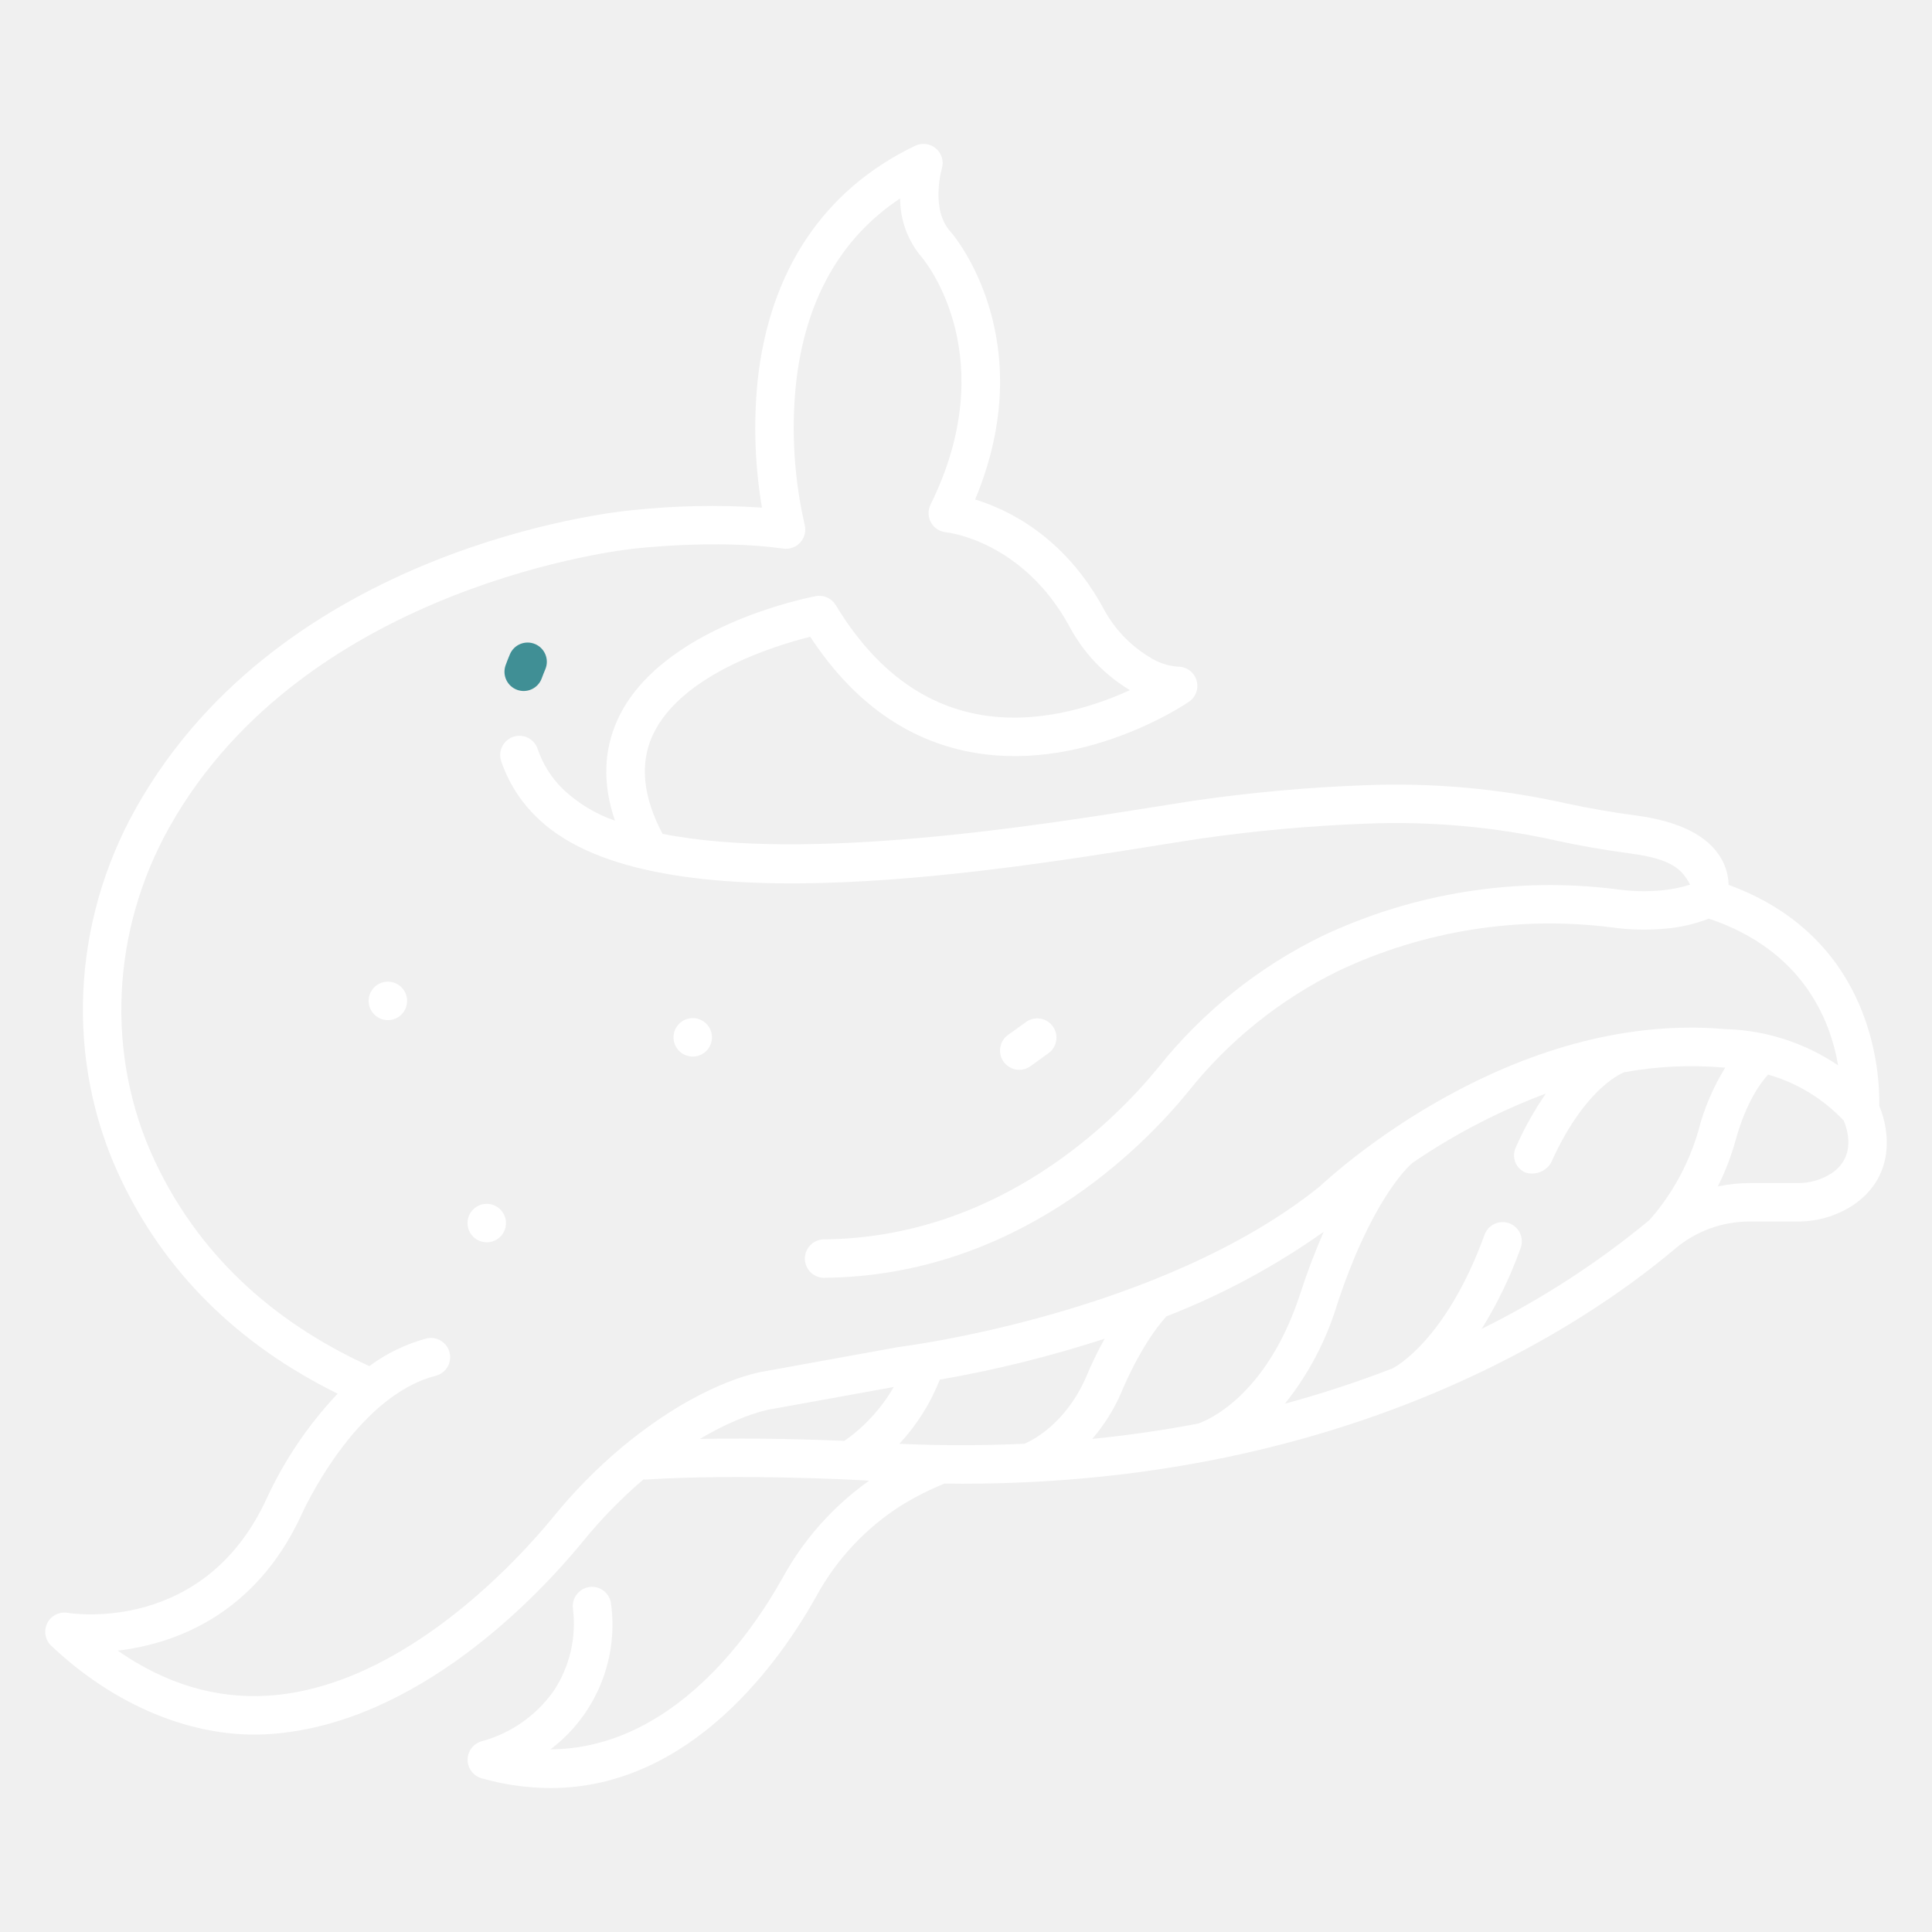
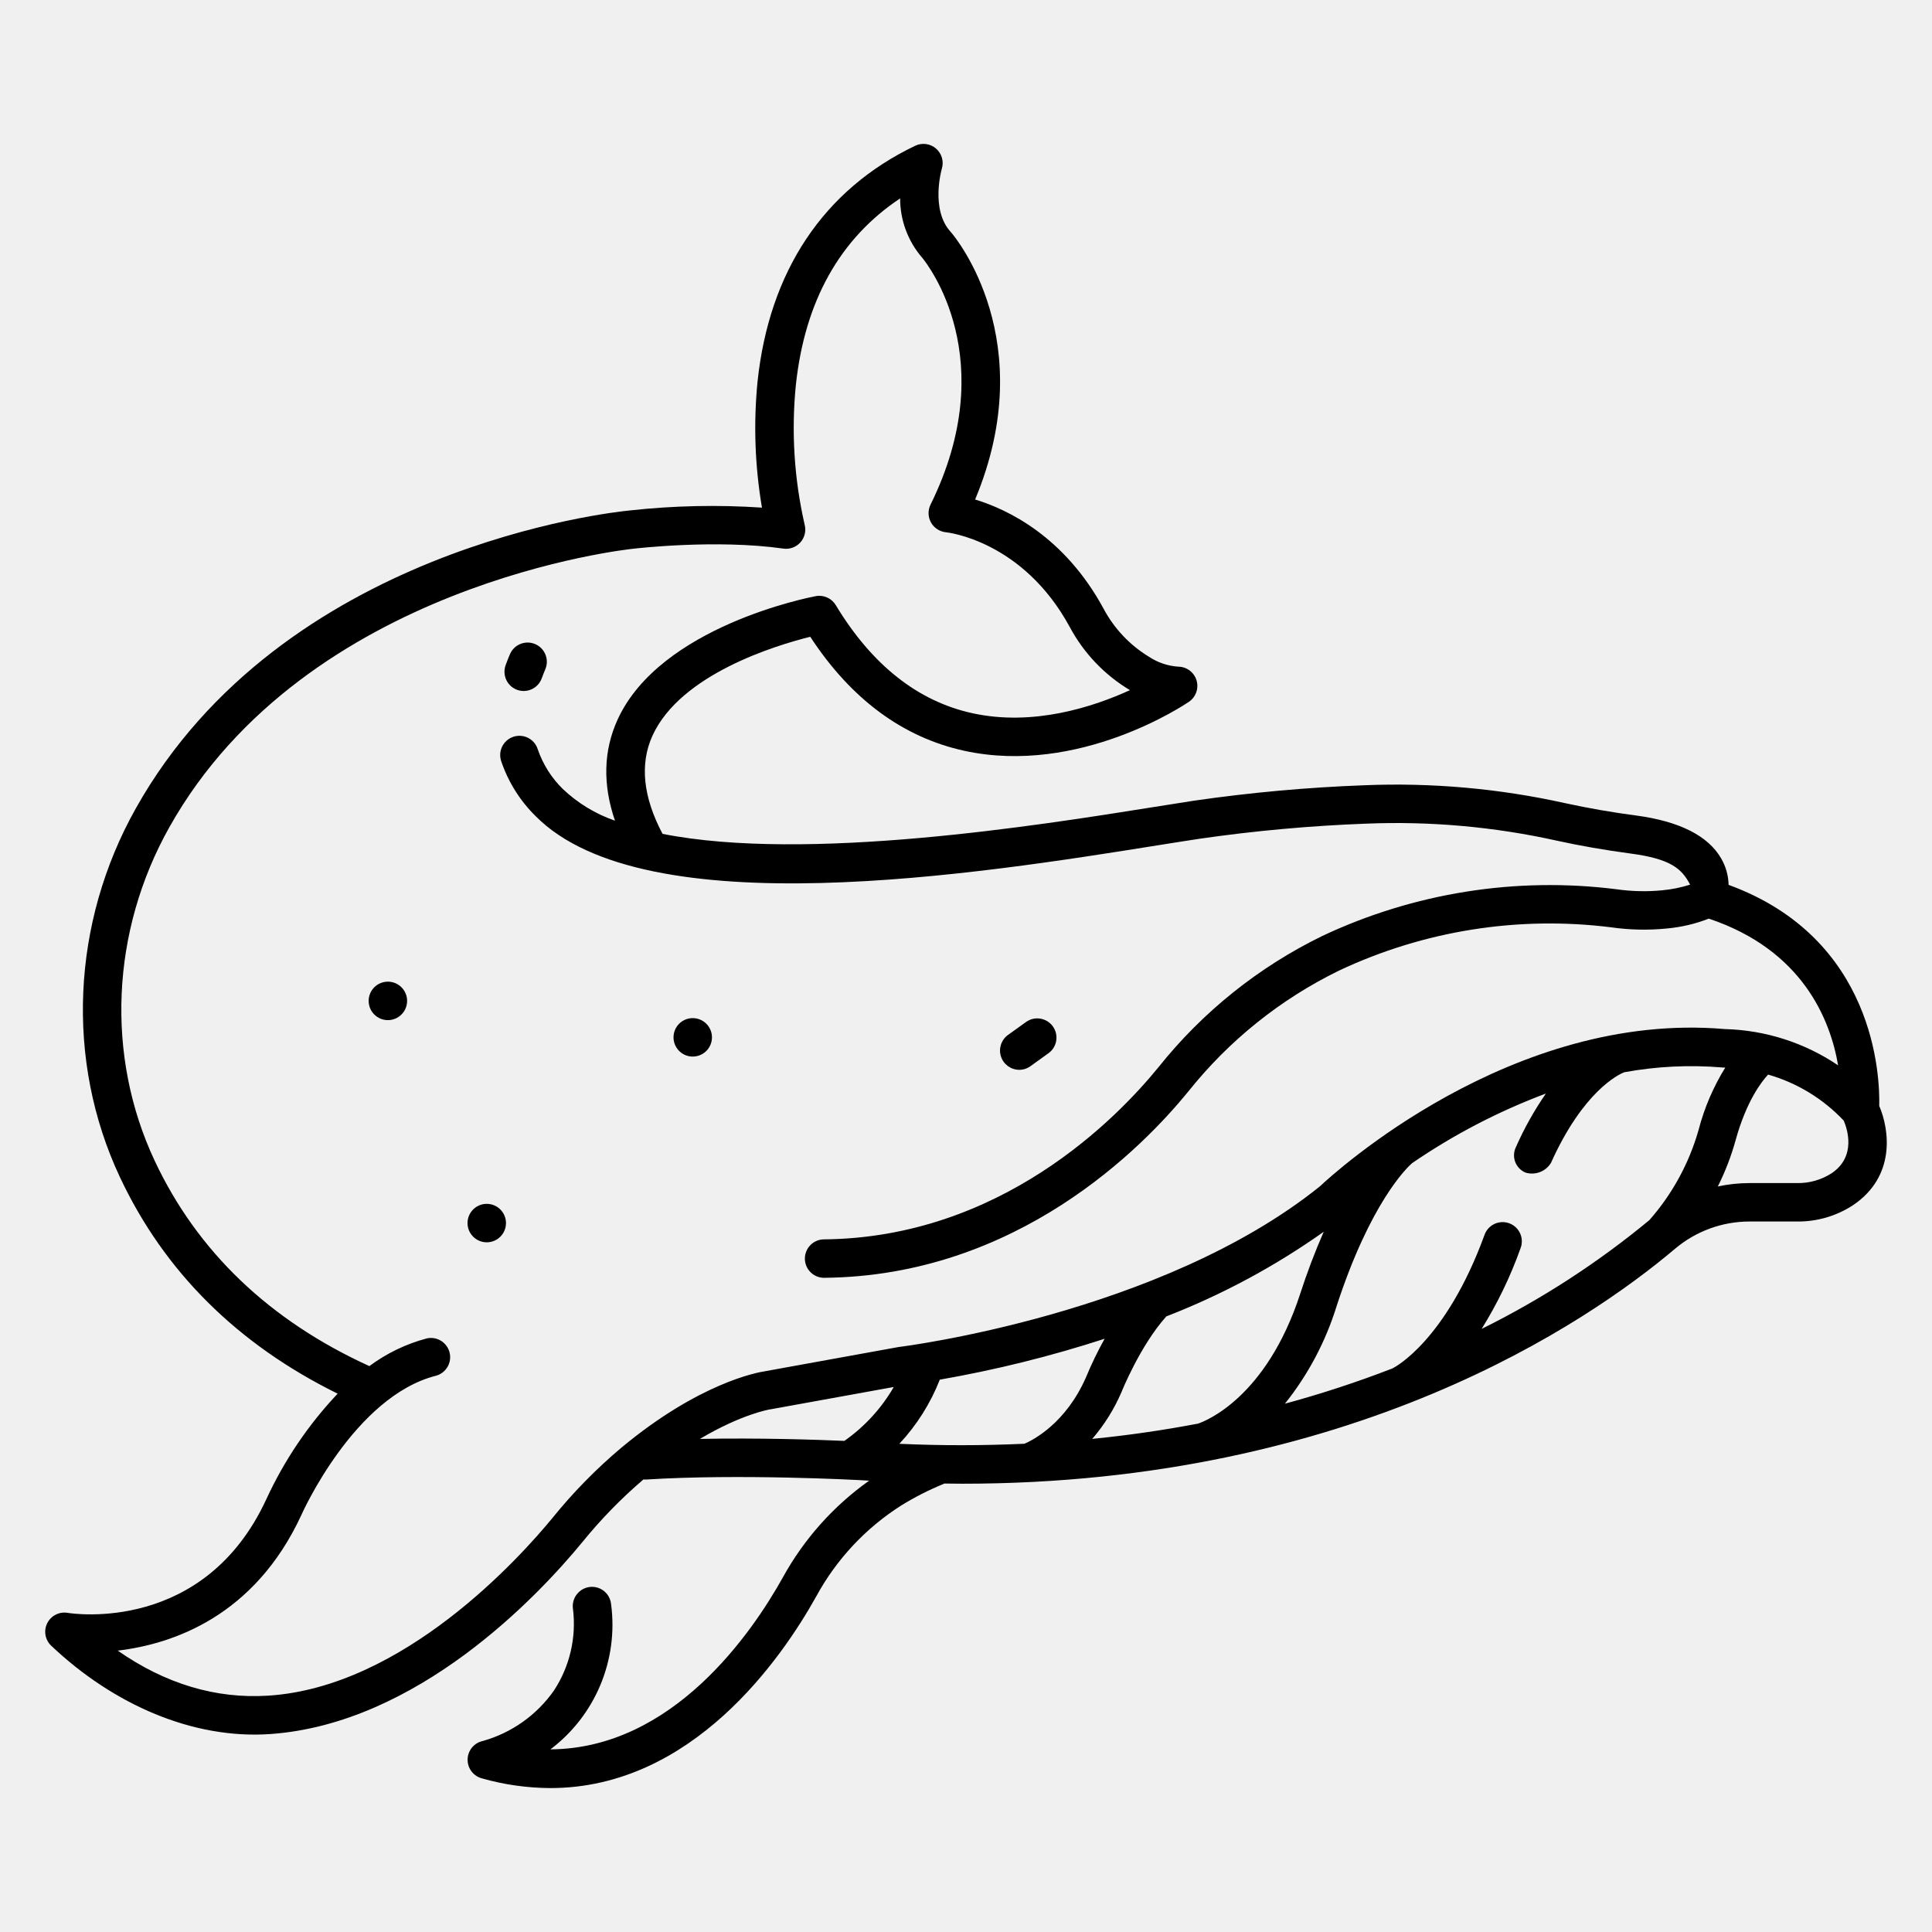
<svg xmlns="http://www.w3.org/2000/svg" width="64" height="64" fill="none">
-   <path d="M57.262 29.312a1.815 1.815 0 00-.245-.873c-.433-.754-1.386-1.234-2.829-1.426a28.136 28.136 0 01-2.334-.406 25.793 25.793 0 00-6.668-.594c-1.884.07-3.762.24-5.628.51-.395.06-.855.133-1.364.215-3.78.603-11.47 1.83-16.246.885-.649-1.226-.76-2.32-.332-3.257.931-2.035 4.084-2.988 5.225-3.272 1.35 2.064 3.068 3.334 5.108 3.778 3.795.824 7.29-1.525 7.437-1.625a.637.637 0 00-.36-1.163 1.999 1.999 0 01-.965-.328 4.137 4.137 0 01-1.504-1.593c-1.3-2.396-3.177-3.289-4.255-3.616 2.194-5.256-.66-8.691-.788-8.841l-.017-.02c-.688-.74-.301-2.084-.298-2.096a.636.636 0 00-.885-.76c-3.03 1.451-4.835 4.154-5.22 7.816a15.733 15.733 0 00.147 4.17 24.83 24.83 0 00-4.386.094c-.576.056-11.504 1.228-16.354 9.865-2.134 3.801-2.334 8.365-.534 12.208 1.468 3.135 3.896 5.547 7.218 7.184a13.032 13.032 0 00-2.36 3.491c-2.056 4.453-6.4 3.8-6.583 3.77a.636.636 0 00-.544 1.09c2.065 1.954 4.7 3.105 7.262 2.924 4.862-.344 8.842-4.544 10.326-6.351a15.954 15.954 0 012.028-2.082.627.627 0 00.083.003c3.09-.197 7.055.017 7.085.019l.31.018a9.611 9.611 0 00-2.861 3.208c-1.023 1.835-3.643 5.666-7.697 5.693a5.172 5.172 0 002.01-4.803.635.635 0 00-1.135-.335.635.635 0 00-.13.475c.12.95-.103 1.912-.628 2.713a4.294 4.294 0 01-2.357 1.672.637.637 0 00-.04 1.236 8.43 8.43 0 002.277.324c4.703 0 7.664-4.295 8.812-6.356a8.231 8.231 0 012.817-3.009 9.561 9.561 0 011.4-.711c.007-.003.013-.008.02-.012.2.003.399.006.596.006 12.912 0 20.717-5.338 23.612-7.783a3.824 3.824 0 012.463-.903h1.576a3.316 3.316 0 001.862-.544c1.404-.948 1.209-2.477.863-3.286.024-.974-.13-5.546-4.99-7.322zm-38.96 20.971c-1.076 1.31-4.933 5.605-9.422 5.888-1.734.11-3.403-.392-4.98-1.492 1.82-.215 4.534-1.135 6.086-4.499.017-.039 1.752-3.93 4.467-4.61a.637.637 0 00-.309-1.235 5.584 5.584 0 00-1.908.919c-3.308-1.508-5.704-3.797-7.116-6.811-1.626-3.472-1.442-7.6.492-11.044 4.545-8.095 15.266-9.212 15.373-9.222l.008-.002h.009c.027-.003 2.713-.32 4.947-.002a.637.637 0 00.706-.793 14.362 14.362 0 01-.29-4.638c.299-2.772 1.459-4.842 3.453-6.17a2.998 2.998 0 00.732 1.967c.183.222 2.649 3.364.275 8.178a.637.637 0 00.513.915c.025.003 2.538.263 4.1 3.14a5.41 5.41 0 001.993 2.09c-1.226.56-3.207 1.205-5.22.764-1.806-.395-3.33-1.6-4.526-3.582a.638.638 0 00-.663-.296c-.209.04-5.147 1-6.562 4.086-.47 1.028-.5 2.151-.088 3.352a4.761 4.761 0 01-1.73-1.052 3.369 3.369 0 01-.825-1.304.637.637 0 10-1.21.397c.232.68.618 1.296 1.128 1.8 3.631 3.688 14.71 1.919 20.66.968.506-.08.96-.153 1.354-.212a52.233 52.233 0 015.492-.498 24.515 24.515 0 016.338.565c.749.165 1.57.308 2.44.425 1.33.177 1.693.503 1.968 1.03a4.39 4.39 0 01-.921.187 6.336 6.336 0 01-1.523-.035 17.688 17.688 0 00-9.736 1.546 15.81 15.81 0 00-5.432 4.351c-1.383 1.699-5.233 5.655-11.103 5.702a.637.637 0 00.005 1.273h.006c6.41-.05 10.583-4.332 12.08-6.17a14.55 14.55 0 014.994-4.007 16.371 16.371 0 019.017-1.433c.605.086 1.22.1 1.828.04a5.106 5.106 0 001.405-.328c3.109 1.041 4.025 3.35 4.283 4.86a7.013 7.013 0 00-3.737-1.201h-.008c-7.07-.616-12.966 4.78-13.42 5.208-5.263 4.236-13.836 5.308-13.922 5.319a.838.838 0 00-.037.005l-4.44.805c-.239.036-2.163.384-4.738 2.526-.835.702-1.6 1.482-2.286 2.33zm36.337-9.866a28.667 28.667 0 01-5.557 3.604c.52-.837.95-1.727 1.282-2.655a.637.637 0 10-1.195-.438c-1.28 3.495-2.977 4.37-3.02 4.39a.065.065 0 01-.015.01 35.8 35.8 0 01-3.569 1.171 9.84 9.84 0 001.715-3.242c1.113-3.41 2.316-4.566 2.493-4.723a20.655 20.655 0 014.436-2.309c-.386.56-.72 1.155-.994 1.778a.62.62 0 00.32.841.737.737 0 00.842-.32c1.069-2.378 2.238-2.929 2.426-3.004a12.308 12.308 0 013.26-.158.748.748 0 00.072.003h.017a7.503 7.503 0 00-.887 2.075 7.712 7.712 0 01-1.626 2.977zm-18.456 7.247a6.008 6.008 0 00.967-1.547c.006-.017.62-1.547 1.487-2.51a24.109 24.109 0 005.213-2.803 21.906 21.906 0 00-.78 2.057c-1.13 3.466-3.17 4.227-3.383 4.298-1.11.211-2.277.384-3.504.506zm-12.998.002c1.395-.827 2.302-.975 2.33-.98l.013-.002c.005 0 .01 0 .016-.002l4.063-.736a5.593 5.593 0 01-1.636 1.785c-.934-.04-2.84-.104-4.786-.065zm6.607.162a6.704 6.704 0 001.34-2.125 39.778 39.778 0 005.46-1.355c-.232.417-.44.847-.622 1.288-.666 1.509-1.737 2.062-2.033 2.19a45.796 45.796 0 01-4.145.002zm30.884-8.963c-.342.22-.741.334-1.148.326h-1.577a5.047 5.047 0 00-1.046.112c.245-.489.442-1 .588-1.527.358-1.3.86-1.945 1.078-2.179.957.274 1.822.8 2.505 1.525.112.263.43 1.182-.4 1.743z" fill="#fff" />
-   <path d="M17.131 22.852a.636.636 0 00.815-.382c.037-.1.076-.2.118-.299a.635.635 0 10-1.172-.498c-.051.12-.099.242-.143.364a.638.638 0 00.382.815z" fill="#408F95" />
-   <path d="M33.763 35.439a.632.632 0 00.372-.12l.61-.439A.637.637 0 0034 33.847l-.61.438a.638.638 0 00.373 1.154zM22.923 35a.637.637 0 100-1.273.637.637 0 000 1.273zm-6.86 4.882a.637.637 0 10.248.025c-.08-.025-.164-.033-.248-.025zm-3.277-7.36a.637.637 0 10.126 1.268.637.637 0 00-.126-1.268z" fill="#fff" />
+   <path d="M57.262 29.312a1.815 1.815 0 00-.245-.873c-.433-.754-1.386-1.234-2.829-1.426a28.136 28.136 0 01-2.334-.406 25.793 25.793 0 00-6.668-.594c-1.884.07-3.762.24-5.628.51-.395.06-.855.133-1.364.215-3.78.603-11.47 1.83-16.246.885-.649-1.226-.76-2.32-.332-3.257.931-2.035 4.084-2.988 5.225-3.272 1.35 2.064 3.068 3.334 5.108 3.778 3.795.824 7.29-1.525 7.437-1.625a.637.637 0 00-.36-1.163 1.999 1.999 0 01-.965-.328 4.137 4.137 0 01-1.504-1.593c-1.3-2.396-3.177-3.289-4.255-3.616 2.194-5.256-.66-8.691-.788-8.841l-.017-.02c-.688-.74-.301-2.084-.298-2.096a.636.636 0 00-.885-.76c-3.03 1.451-4.835 4.154-5.22 7.816a15.733 15.733 0 00.147 4.17 24.83 24.83 0 00-4.386.094c-.576.056-11.504 1.228-16.354 9.865-2.134 3.801-2.334 8.365-.534 12.208 1.468 3.135 3.896 5.547 7.218 7.184a13.032 13.032 0 00-2.36 3.491c-2.056 4.453-6.4 3.8-6.583 3.77a.636.636 0 00-.544 1.09c2.065 1.954 4.7 3.105 7.262 2.924 4.862-.344 8.842-4.544 10.326-6.351a15.954 15.954 0 012.028-2.082.627.627 0 00.083.003c3.09-.197 7.055.017 7.085.019l.31.018a9.611 9.611 0 00-2.861 3.208c-1.023 1.835-3.643 5.666-7.697 5.693a5.172 5.172 0 002.01-4.803.635.635 0 00-1.135-.335.635.635 0 00-.13.475c.12.95-.103 1.912-.628 2.713a4.294 4.294 0 01-2.357 1.672.637.637 0 00-.04 1.236 8.43 8.43 0 002.277.324c4.703 0 7.664-4.295 8.812-6.356a8.231 8.231 0 012.817-3.009 9.561 9.561 0 011.4-.711c.007-.003.013-.008.02-.012.2.003.399.006.596.006 12.912 0 20.717-5.338 23.612-7.783a3.824 3.824 0 012.463-.903h1.576a3.316 3.316 0 001.862-.544c1.404-.948 1.209-2.477.863-3.286.024-.974-.13-5.546-4.99-7.322zm-38.96 20.971c-1.076 1.31-4.933 5.605-9.422 5.888-1.734.11-3.403-.392-4.98-1.492 1.82-.215 4.534-1.135 6.086-4.499.017-.039 1.752-3.93 4.467-4.61a.637.637 0 00-.309-1.235 5.584 5.584 0 00-1.908.919c-3.308-1.508-5.704-3.797-7.116-6.811-1.626-3.472-1.442-7.6.492-11.044 4.545-8.095 15.266-9.212 15.373-9.222l.008-.002h.009c.027-.003 2.713-.32 4.947-.002a.637.637 0 00.706-.793 14.362 14.362 0 01-.29-4.638c.299-2.772 1.459-4.842 3.453-6.17a2.998 2.998 0 00.732 1.967c.183.222 2.649 3.364.275 8.178a.637.637 0 00.513.915c.025.003 2.538.263 4.1 3.14a5.41 5.41 0 001.993 2.09c-1.226.56-3.207 1.205-5.22.764-1.806-.395-3.33-1.6-4.526-3.582a.638.638 0 00-.663-.296c-.209.04-5.147 1-6.562 4.086-.47 1.028-.5 2.151-.088 3.352a4.761 4.761 0 01-1.73-1.052 3.369 3.369 0 01-.825-1.304.637.637 0 10-1.21.397c.232.68.618 1.296 1.128 1.8 3.631 3.688 14.71 1.919 20.66.968.506-.08.96-.153 1.354-.212a52.233 52.233 0 015.492-.498 24.515 24.515 0 016.338.565c.749.165 1.57.308 2.44.425 1.33.177 1.693.503 1.968 1.03a4.39 4.39 0 01-.921.187 6.336 6.336 0 01-1.523-.035 17.688 17.688 0 00-9.736 1.546 15.81 15.81 0 00-5.432 4.351c-1.383 1.699-5.233 5.655-11.103 5.702a.637.637 0 00.005 1.273h.006c6.41-.05 10.583-4.332 12.08-6.17a14.55 14.55 0 014.994-4.007 16.371 16.371 0 019.017-1.433c.605.086 1.22.1 1.828.04a5.106 5.106 0 001.405-.328c3.109 1.041 4.025 3.35 4.283 4.86a7.013 7.013 0 00-3.737-1.201h-.008c-7.07-.616-12.966 4.78-13.42 5.208-5.263 4.236-13.836 5.308-13.922 5.319a.838.838 0 00-.037.005l-4.44.805c-.239.036-2.163.384-4.738 2.526-.835.702-1.6 1.482-2.286 2.33zm36.337-9.866a28.667 28.667 0 01-5.557 3.604c.52-.837.95-1.727 1.282-2.655a.637.637 0 10-1.195-.438c-1.28 3.495-2.977 4.37-3.02 4.39a.065.065 0 01-.015.01 35.8 35.8 0 01-3.569 1.171 9.84 9.84 0 001.715-3.242c1.113-3.41 2.316-4.566 2.493-4.723a20.655 20.655 0 014.436-2.309c-.386.56-.72 1.155-.994 1.778a.62.62 0 00.32.841.737.737 0 00.842-.32c1.069-2.378 2.238-2.929 2.426-3.004a12.308 12.308 0 013.26-.158.748.748 0 00.072.003h.017a7.503 7.503 0 00-.887 2.075 7.712 7.712 0 01-1.626 2.977zm-18.456 7.247a6.008 6.008 0 00.967-1.547c.006-.017.62-1.547 1.487-2.51a24.109 24.109 0 005.213-2.803 21.906 21.906 0 00-.78 2.057c-1.13 3.466-3.17 4.227-3.383 4.298-1.11.211-2.277.384-3.504.506zm-12.998.002c1.395-.827 2.302-.975 2.33-.98l.013-.002c.005 0 .01 0 .016-.002l4.063-.736a5.593 5.593 0 01-1.636 1.785c-.934-.04-2.84-.104-4.786-.065zm6.607.162a6.704 6.704 0 001.34-2.125 39.778 39.778 0 005.46-1.355c-.232.417-.44.847-.622 1.288-.666 1.509-1.737 2.062-2.033 2.19a45.796 45.796 0 01-4.145.002zm30.884-8.963c-.342.22-.741.334-1.148.326h-1.577a5.047 5.047 0 00-1.046.112c.245-.489.442-1 .588-1.527.358-1.3.86-1.945 1.078-2.179.957.274 1.822.8 2.505 1.525.112.263.43 1.182-.4 1.743z" fill="#000" />
+   <path d="M17.131 22.852a.636.636 0 00.815-.382c.037-.1.076-.2.118-.299a.635.635 0 10-1.172-.498c-.051.12-.099.242-.143.364a.638.638 0 00.382.815zm16.632 12.587a.632.632 0 00.372-.12l.61-.439A.637.637 0 0034 33.847l-.61.438a.638.638 0 00.373 1.154zM22.923 35a.637.637 0 100-1.273.637.637 0 000 1.273zm-6.86 4.882a.637.637 0 10.248.025c-.08-.025-.164-.033-.248-.025zm-3.277-7.36a.637.637 0 10.126 1.268.637.637 0 00-.126-1.268z" fill="#000" />
</svg>
